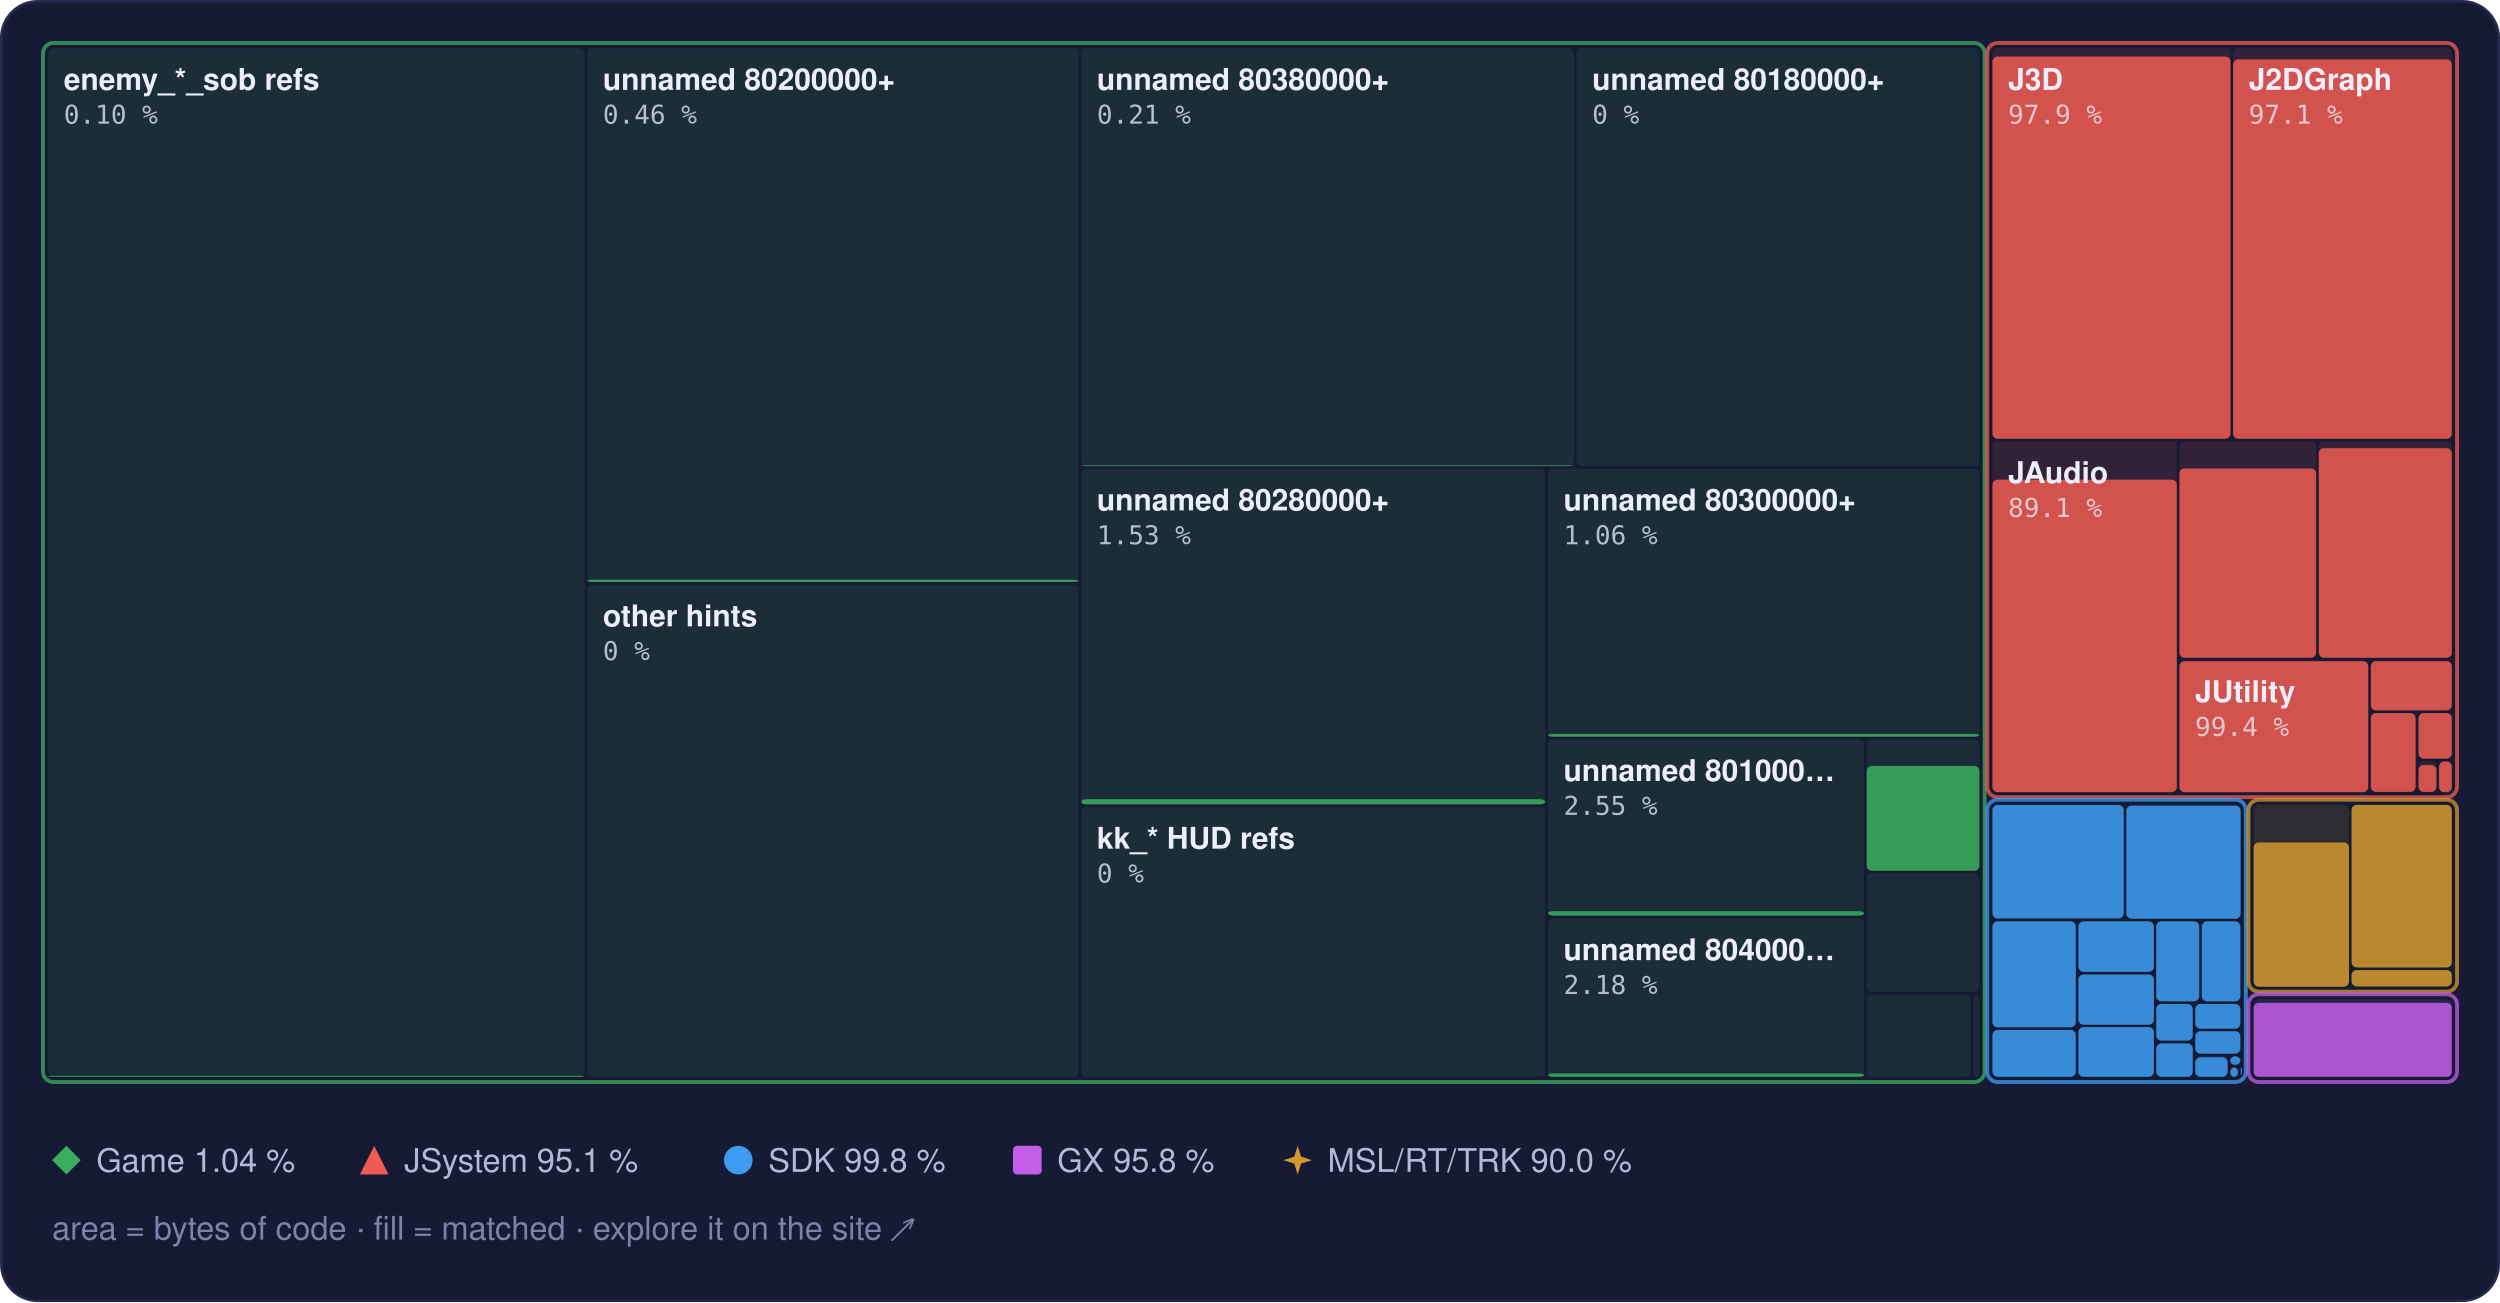
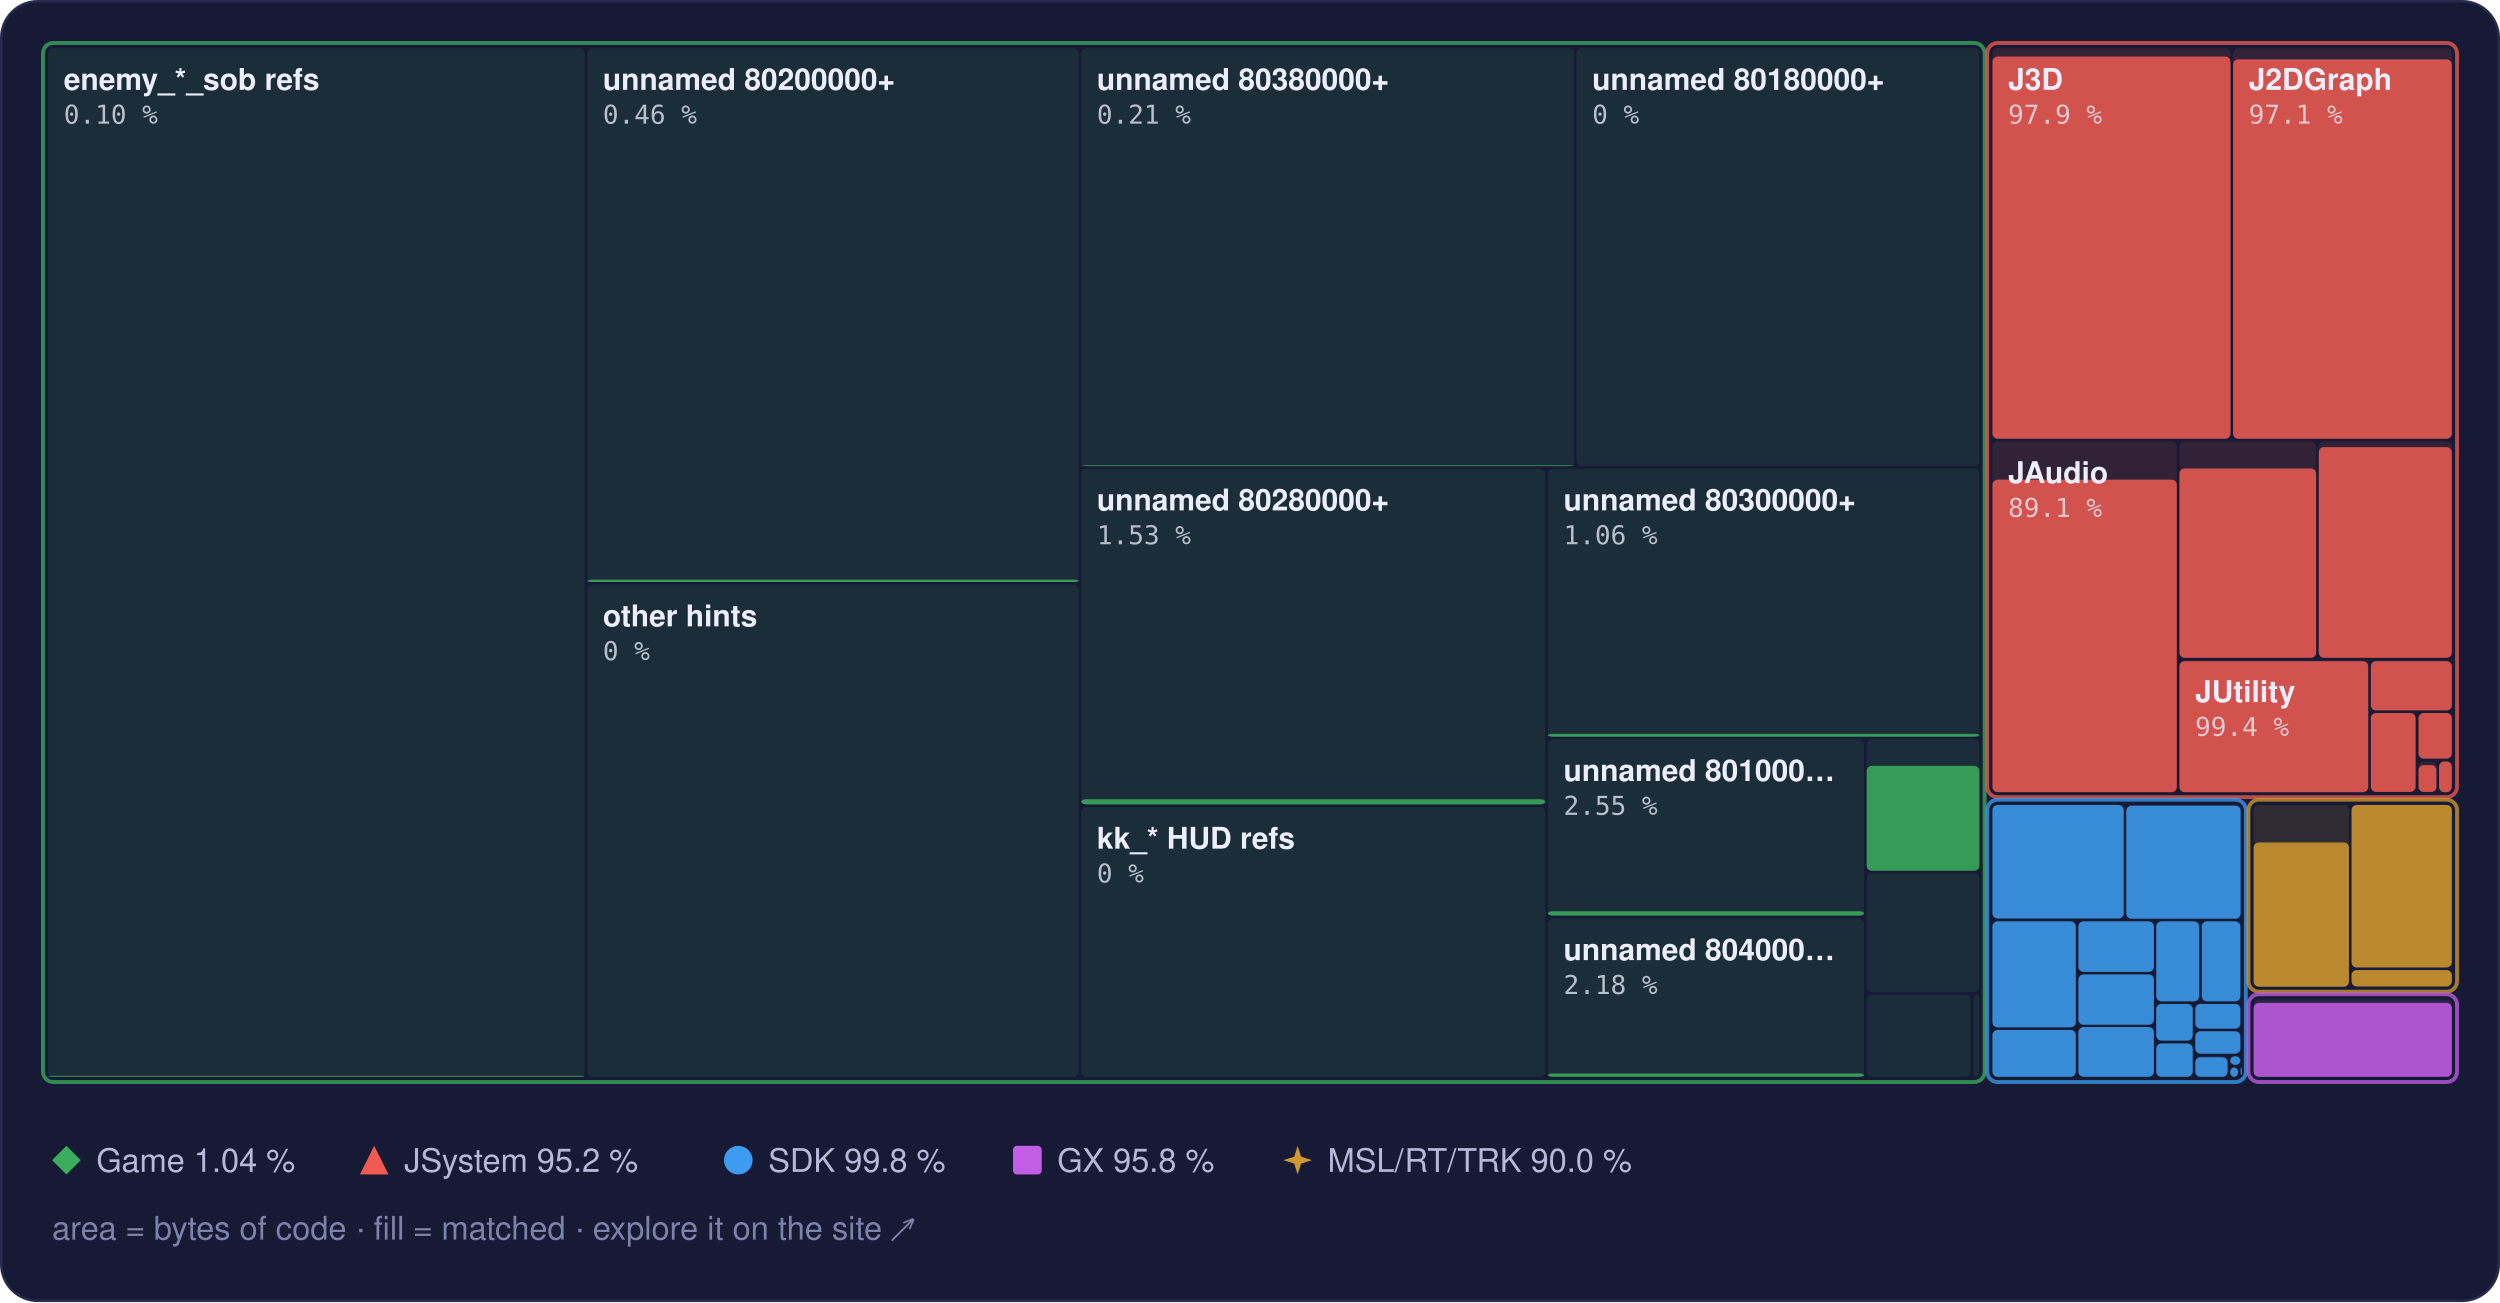
<svg xmlns="http://www.w3.org/2000/svg" width="960" height="500" viewBox="0 0 960 500" role="img" aria-label="Treemap of main.dol by library, area by bytes of code, filled to the matched share">
  <style>text { font-family: -apple-system, BlinkMacSystemFont, 'Segoe UI', Helvetica, Arial, sans-serif; } .mono { font-family: ui-monospace, SFMono-Regular, 'SF Mono', Menlo, Consolas, monospace; } .rise { transform-box: fill-box; transform-origin: 50% 100%; animation: rise 1.6s cubic-bezier(.2,.8,.2,1) .2s both; } @keyframes rise { from { transform: scaleY(0); } } @media (prefers-reduced-motion: reduce) { * { animation: none !important; } }</style>
  <rect x="0.5" y="0.5" width="959" height="499" rx="14" fill="#161a34" stroke="#262b4e" />
  <rect x="18.5" y="18.5" width="206.0" height="395.0" rx="2" fill="#3aae5c" fill-opacity="0.13" />
  <rect class="rise" x="18.5" y="413.1" width="206.0" height="0.4" rx="2" fill="#3aae5c" fill-opacity="0.85" />
  <rect x="225.5" y="18.5" width="188.7" height="205.0" rx="2" fill="#3aae5c" fill-opacity="0.13" />
  <rect class="rise" x="225.5" y="222.6" width="188.7" height="0.9" rx="2" fill="#3aae5c" fill-opacity="0.85" />
  <rect x="225.5" y="224.5" width="188.7" height="189.0" rx="2" fill="#3aae5c" fill-opacity="0.13" />
  <rect x="415.2" y="18.5" width="189.2" height="160.5" rx="2" fill="#3aae5c" fill-opacity="0.13" />
  <rect class="rise" x="415.2" y="178.7" width="189.2" height="0.3" rx="2" fill="#3aae5c" fill-opacity="0.85" />
  <rect x="605.4" y="18.5" width="154.7" height="160.5" rx="2" fill="#3aae5c" fill-opacity="0.13" />
  <rect x="415.2" y="180.0" width="178.2" height="128.9" rx="2" fill="#3aae5c" fill-opacity="0.13" />
  <rect class="rise" x="415.2" y="306.9" width="178.2" height="2.0" rx="2" fill="#3aae5c" fill-opacity="0.85" />
  <rect x="415.2" y="309.9" width="178.2" height="103.6" rx="2" fill="#3aae5c" fill-opacity="0.13" />
  <rect x="594.4" y="180.0" width="165.7" height="102.9" rx="2" fill="#3aae5c" fill-opacity="0.13" />
  <rect class="rise" x="594.4" y="281.8" width="165.7" height="1.1" rx="2" fill="#3aae5c" fill-opacity="0.85" />
  <rect x="594.4" y="283.9" width="121.4" height="67.8" rx="2" fill="#3aae5c" fill-opacity="0.13" />
  <rect class="rise" x="594.4" y="349.9" width="121.4" height="1.7" rx="2" fill="#3aae5c" fill-opacity="0.85" />
  <rect x="594.4" y="352.7" width="121.4" height="60.8" rx="2" fill="#3aae5c" fill-opacity="0.13" />
  <rect class="rise" x="594.4" y="412.2" width="121.4" height="1.3" rx="2" fill="#3aae5c" fill-opacity="0.85" />
  <rect x="716.8" y="283.9" width="43.3" height="50.4" rx="2" fill="#3aae5c" fill-opacity="0.13" />
  <rect class="rise" x="716.8" y="294.1" width="43.3" height="40.3" rx="2" fill="#3aae5c" fill-opacity="0.85" />
  <rect x="716.8" y="335.3" width="43.3" height="45.6" rx="2" fill="#3aae5c" fill-opacity="0.13" />
  <rect x="716.8" y="382.0" width="40.0" height="31.5" rx="2" fill="#3aae5c" fill-opacity="0.13" />
  <rect x="757.8" y="382.0" width="2.3" height="31.5" rx="2" fill="#3aae5c" fill-opacity="0.13" />
  <rect x="16.5" y="16.5" width="745.6" height="399.0" rx="4" fill="none" stroke="#3aae5c" stroke-opacity="0.75" stroke-width="1.5" />
  <rect x="765.1" y="18.5" width="91.4" height="150.0" rx="2" fill="#ef5b52" fill-opacity="0.13" />
  <rect class="rise" x="765.1" y="21.7" width="91.4" height="146.8" rx="2" fill="#ef5b52" fill-opacity="0.85" />
  <rect x="857.5" y="18.5" width="84.0" height="150.0" rx="2" fill="#ef5b52" fill-opacity="0.13" />
  <rect class="rise" x="857.5" y="22.8" width="84.0" height="145.7" rx="2" fill="#ef5b52" fill-opacity="0.85" />
  <rect x="765.1" y="169.5" width="70.8" height="134.6" rx="2" fill="#ef5b52" fill-opacity="0.13" />
  <rect class="rise" x="765.1" y="184.2" width="70.8" height="120.0" rx="2" fill="#ef5b52" fill-opacity="0.85" />
  <rect x="836.9" y="169.5" width="52.5" height="83.1" rx="2" fill="#ef5b52" fill-opacity="0.13" />
  <rect class="rise" x="836.9" y="179.9" width="52.5" height="72.7" rx="2" fill="#ef5b52" fill-opacity="0.85" />
  <rect x="890.4" y="169.5" width="51.1" height="83.1" rx="2" fill="#ef5b52" fill-opacity="0.13" />
-   <rect class="rise" x="890.4" y="172.1" width="51.1" height="80.5" rx="2" fill="#ef5b52" fill-opacity="0.85" />
+   <rect class="rise" x="890.4" y="171.7" width="51.1" height="80.9" rx="2" fill="#ef5b52" fill-opacity="0.85" />
  <rect x="836.9" y="253.6" width="72.5" height="50.6" rx="2" fill="#ef5b52" fill-opacity="0.13" />
  <rect class="rise" x="836.9" y="253.9" width="72.5" height="50.3" rx="2" fill="#ef5b52" fill-opacity="0.85" />
  <rect x="910.4" y="253.6" width="31.1" height="19.2" rx="2" fill="#ef5b52" fill-opacity="0.13" />
  <rect class="rise" x="910.4" y="253.9" width="31.1" height="18.9" rx="2" fill="#ef5b52" fill-opacity="0.85" />
  <rect x="910.4" y="273.8" width="17.2" height="30.3" rx="2" fill="#ef5b52" fill-opacity="0.13" />
  <rect class="rise" x="910.4" y="273.8" width="17.2" height="30.3" rx="2" fill="#ef5b52" fill-opacity="0.85" />
  <rect x="928.7" y="273.8" width="12.8" height="17.6" rx="2" fill="#ef5b52" fill-opacity="0.13" />
  <rect class="rise" x="928.7" y="273.8" width="12.8" height="17.5" rx="2" fill="#ef5b52" fill-opacity="0.85" />
  <rect x="928.7" y="292.4" width="6.9" height="11.8" rx="2" fill="#ef5b52" fill-opacity="0.13" />
  <rect class="rise" x="928.7" y="293.8" width="6.9" height="10.3" rx="2" fill="#ef5b52" fill-opacity="0.85" />
  <rect x="936.6" y="292.4" width="4.9" height="11.8" rx="2" fill="#ef5b52" fill-opacity="0.13" />
  <rect class="rise" x="936.6" y="292.4" width="4.9" height="11.8" rx="2" fill="#ef5b52" fill-opacity="0.85" />
  <rect x="763.1" y="16.5" width="180.4" height="289.6" rx="4" fill="none" stroke="#ef5b52" stroke-opacity="0.75" stroke-width="1.5" />
  <rect x="765.1" y="309.1" width="50.4" height="43.6" rx="2" fill="#3d9cf0" fill-opacity="0.13" />
  <rect class="rise" x="765.1" y="309.1" width="50.4" height="43.6" rx="2" fill="#3d9cf0" fill-opacity="0.85" />
  <rect x="816.5" y="309.1" width="43.9" height="43.6" rx="2" fill="#3d9cf0" fill-opacity="0.13" />
  <rect class="rise" x="816.5" y="309.4" width="43.9" height="43.4" rx="2" fill="#3d9cf0" fill-opacity="0.85" />
  <rect x="765.1" y="353.8" width="32.0" height="40.7" rx="2" fill="#3d9cf0" fill-opacity="0.13" />
  <rect class="rise" x="765.1" y="353.8" width="32.0" height="40.7" rx="2" fill="#3d9cf0" fill-opacity="0.85" />
  <rect x="765.1" y="395.5" width="32.0" height="18.0" rx="2" fill="#3d9cf0" fill-opacity="0.13" />
  <rect class="rise" x="765.1" y="395.5" width="32.0" height="18.0" rx="2" fill="#3d9cf0" fill-opacity="0.85" />
  <rect x="798.1" y="353.8" width="29.0" height="19.4" rx="2" fill="#3d9cf0" fill-opacity="0.13" />
  <rect class="rise" x="798.1" y="353.8" width="29.0" height="19.4" rx="2" fill="#3d9cf0" fill-opacity="0.85" />
  <rect x="798.1" y="374.2" width="29.0" height="19.3" rx="2" fill="#3d9cf0" fill-opacity="0.13" />
  <rect class="rise" x="798.1" y="374.2" width="29.0" height="19.3" rx="2" fill="#3d9cf0" fill-opacity="0.85" />
  <rect x="798.1" y="394.4" width="29.0" height="19.1" rx="2" fill="#3d9cf0" fill-opacity="0.13" />
  <rect class="rise" x="798.1" y="394.4" width="29.0" height="19.1" rx="2" fill="#3d9cf0" fill-opacity="0.85" />
  <rect x="828.0" y="353.8" width="16.5" height="30.7" rx="2" fill="#3d9cf0" fill-opacity="0.13" />
  <rect class="rise" x="828.0" y="353.8" width="16.5" height="30.7" rx="2" fill="#3d9cf0" fill-opacity="0.85" />
  <rect x="845.5" y="353.8" width="14.8" height="30.7" rx="2" fill="#3d9cf0" fill-opacity="0.13" />
  <rect class="rise" x="845.5" y="353.8" width="14.8" height="30.7" rx="2" fill="#3d9cf0" fill-opacity="0.85" />
  <rect x="828.0" y="385.5" width="14.0" height="14.1" rx="2" fill="#3d9cf0" fill-opacity="0.13" />
  <rect class="rise" x="828.0" y="385.5" width="14.0" height="14.1" rx="2" fill="#3d9cf0" fill-opacity="0.85" />
  <rect x="828.0" y="400.7" width="14.0" height="12.8" rx="2" fill="#3d9cf0" fill-opacity="0.13" />
  <rect class="rise" x="828.0" y="400.7" width="14.0" height="12.8" rx="2" fill="#3d9cf0" fill-opacity="0.85" />
  <rect x="843.0" y="385.5" width="17.3" height="9.5" rx="2" fill="#3d9cf0" fill-opacity="0.13" />
  <rect class="rise" x="843.0" y="385.5" width="17.3" height="9.5" rx="2" fill="#3d9cf0" fill-opacity="0.85" />
  <rect x="843.0" y="396.0" width="17.3" height="8.6" rx="2" fill="#3d9cf0" fill-opacity="0.13" />
  <rect class="rise" x="843.0" y="396.0" width="17.3" height="8.6" rx="2" fill="#3d9cf0" fill-opacity="0.85" />
  <rect x="843.0" y="405.6" width="12.4" height="7.9" rx="2" fill="#3d9cf0" fill-opacity="0.13" />
  <rect class="rise" x="843.0" y="406.0" width="12.4" height="7.5" rx="2" fill="#3d9cf0" fill-opacity="0.85" />
  <rect x="856.4" y="405.6" width="3.9" height="3.3" rx="2" fill="#3d9cf0" fill-opacity="0.13" />
  <rect class="rise" x="856.4" y="405.6" width="3.9" height="3.3" rx="2" fill="#3d9cf0" fill-opacity="0.85" />
  <rect x="856.4" y="409.9" width="3.0" height="3.6" rx="2" fill="#3d9cf0" fill-opacity="0.13" />
  <rect class="rise" x="856.4" y="409.9" width="3.0" height="3.6" rx="2" fill="#3d9cf0" fill-opacity="0.85" />
  <rect x="860.4" y="409.9" width="0.5" height="2.9" rx="2" fill="#3d9cf0" fill-opacity="0.13" />
  <rect class="rise" x="860.4" y="409.9" width="0.5" height="2.9" rx="2" fill="#3d9cf0" fill-opacity="0.85" />
  <rect x="860.4" y="413.8" width="0.5" height="0.5" rx="2" fill="#3d9cf0" fill-opacity="0.13" />
  <rect class="rise" x="860.4" y="413.8" width="0.5" height="0.5" rx="2" fill="#3d9cf0" fill-opacity="0.85" />
  <rect x="763.1" y="307.1" width="99.3" height="108.4" rx="4" fill="none" stroke="#3d9cf0" stroke-opacity="0.75" stroke-width="1.5" />
  <rect x="865.4" y="309.1" width="36.6" height="69.7" rx="2" fill="#d29a2e" fill-opacity="0.13" />
  <rect class="rise" x="865.4" y="323.5" width="36.6" height="55.4" rx="2" fill="#d29a2e" fill-opacity="0.85" />
  <rect x="903.0" y="309.1" width="38.5" height="62.4" rx="2" fill="#d29a2e" fill-opacity="0.13" />
  <rect class="rise" x="903.0" y="309.1" width="38.5" height="62.4" rx="2" fill="#d29a2e" fill-opacity="0.85" />
  <rect x="903.0" y="372.5" width="38.5" height="6.3" rx="2" fill="#d29a2e" fill-opacity="0.13" />
  <rect class="rise" x="903.0" y="372.5" width="38.5" height="6.3" rx="2" fill="#d29a2e" fill-opacity="0.85" />
  <rect x="863.4" y="307.1" width="80.1" height="73.7" rx="4" fill="none" stroke="#d29a2e" stroke-opacity="0.75" stroke-width="1.5" />
  <rect x="865.4" y="383.8" width="76.1" height="29.7" rx="2" fill="#c35ee6" fill-opacity="0.13" />
  <rect class="rise" x="865.4" y="385.1" width="76.1" height="28.4" rx="2" fill="#c35ee6" fill-opacity="0.85" />
  <rect x="863.4" y="381.8" width="80.1" height="33.7" rx="4" fill="none" stroke="#c35ee6" stroke-opacity="0.75" stroke-width="1.5" />
  <text x="24.5" y="34.5" font-size="11.5" font-weight="600" fill="#eceefb">enemy_*_sob refs</text>
  <text x="24.5" y="47.5" class="mono" font-size="10" fill="#eceefb" fill-opacity="0.75">0.10 %</text>
  <text x="231.5" y="34.5" font-size="11.5" font-weight="600" fill="#eceefb">unnamed 80200000+</text>
  <text x="231.5" y="47.5" class="mono" font-size="10" fill="#eceefb" fill-opacity="0.75">0.46 %</text>
  <text x="231.5" y="240.5" font-size="11.5" font-weight="600" fill="#eceefb">other hints</text>
  <text x="231.5" y="253.5" class="mono" font-size="10" fill="#eceefb" fill-opacity="0.75">0 %</text>
  <text x="421.2" y="34.5" font-size="11.5" font-weight="600" fill="#eceefb">unnamed 80380000+</text>
  <text x="421.2" y="47.5" class="mono" font-size="10" fill="#eceefb" fill-opacity="0.75">0.21 %</text>
  <text x="611.4" y="34.5" font-size="11.5" font-weight="600" fill="#eceefb">unnamed 80180000+</text>
  <text x="611.4" y="47.5" class="mono" font-size="10" fill="#eceefb" fill-opacity="0.75">0 %</text>
  <text x="421.2" y="196.0" font-size="11.5" font-weight="600" fill="#eceefb">unnamed 80280000+</text>
  <text x="421.2" y="209.0" class="mono" font-size="10" fill="#eceefb" fill-opacity="0.75">1.53 %</text>
  <text x="421.2" y="325.9" font-size="11.5" font-weight="600" fill="#eceefb">kk_* HUD refs</text>
  <text x="421.2" y="338.9" class="mono" font-size="10" fill="#eceefb" fill-opacity="0.75">0 %</text>
  <text x="600.4" y="196.0" font-size="11.5" font-weight="600" fill="#eceefb">unnamed 80300000+</text>
  <text x="600.4" y="209.0" class="mono" font-size="10" fill="#eceefb" fill-opacity="0.75">1.06 %</text>
  <text x="600.4" y="299.9" font-size="11.5" font-weight="600" fill="#eceefb">unnamed 801000…</text>
  <text x="600.4" y="312.9" class="mono" font-size="10" fill="#eceefb" fill-opacity="0.75">2.55 %</text>
  <text x="600.4" y="368.7" font-size="11.5" font-weight="600" fill="#eceefb">unnamed 804000…</text>
  <text x="600.4" y="381.7" class="mono" font-size="10" fill="#eceefb" fill-opacity="0.75">2.18 %</text>
  <text x="771.1" y="34.5" font-size="11.5" font-weight="600" fill="#eceefb">J3D</text>
  <text x="771.1" y="47.5" class="mono" font-size="10" fill="#eceefb" fill-opacity="0.75">97.9 %</text>
  <text x="863.5" y="34.5" font-size="11.5" font-weight="600" fill="#eceefb">J2DGraph</text>
  <text x="863.5" y="47.5" class="mono" font-size="10" fill="#eceefb" fill-opacity="0.75">97.1 %</text>
  <text x="771.1" y="185.5" font-size="11.5" font-weight="600" fill="#eceefb">JAudio</text>
  <text x="771.1" y="198.5" class="mono" font-size="10" fill="#eceefb" fill-opacity="0.75">89.1 %</text>
  <text x="842.9" y="269.6" font-size="11.5" font-weight="600" fill="#eceefb">JUtility</text>
  <text x="842.9" y="282.6" class="mono" font-size="10" fill="#eceefb" fill-opacity="0.75">99.4 %</text>
  <g fill="#3aae5c">
    <path d="M25.5 440L31 445.5L25.5 451L20 445.5Z" />
  </g>
  <text x="37" y="450" font-size="12.5" fill="#b4b9d8">Game 1.04 %</text>
  <g fill="#ef5b52">
    <path d="M143.7 440L149.2 451L138.2 451Z" />
  </g>
-   <text x="155.2" y="450" font-size="12.5" fill="#b4b9d8">JSystem 95.1 %</text>
+   <text x="155.2" y="450" font-size="12.5" fill="#b4b9d8">JSystem 95.2 %</text>
  <g fill="#3d9cf0">
    <circle cx="283.5" cy="445.5" r="5.5" />
  </g>
  <text x="295.0" y="450" font-size="12.5" fill="#b4b9d8">SDK 99.8 %</text>
  <g fill="#c35ee6">
    <rect x="389" y="440" width="11" height="11" rx="1.5" />
  </g>
  <text x="406.0" y="450" font-size="12.5" fill="#b4b9d8">GX 95.8 %</text>
  <g fill="#d29a2e">
    <path d="M498.3 440L499.62 444.18L503.8 445.5L499.62 446.82L498.3 451L496.98 446.82L492.8 445.5L496.98 444.18Z" />
  </g>
  <text x="509.8" y="450" font-size="12.5" fill="#b4b9d8">MSL/RT/TRK 90.0 %</text>
  <text x="20" y="476" font-size="12.5" fill="#7c82a8">area = bytes of code · fill = matched · explore it on the site ↗</text>
</svg>
